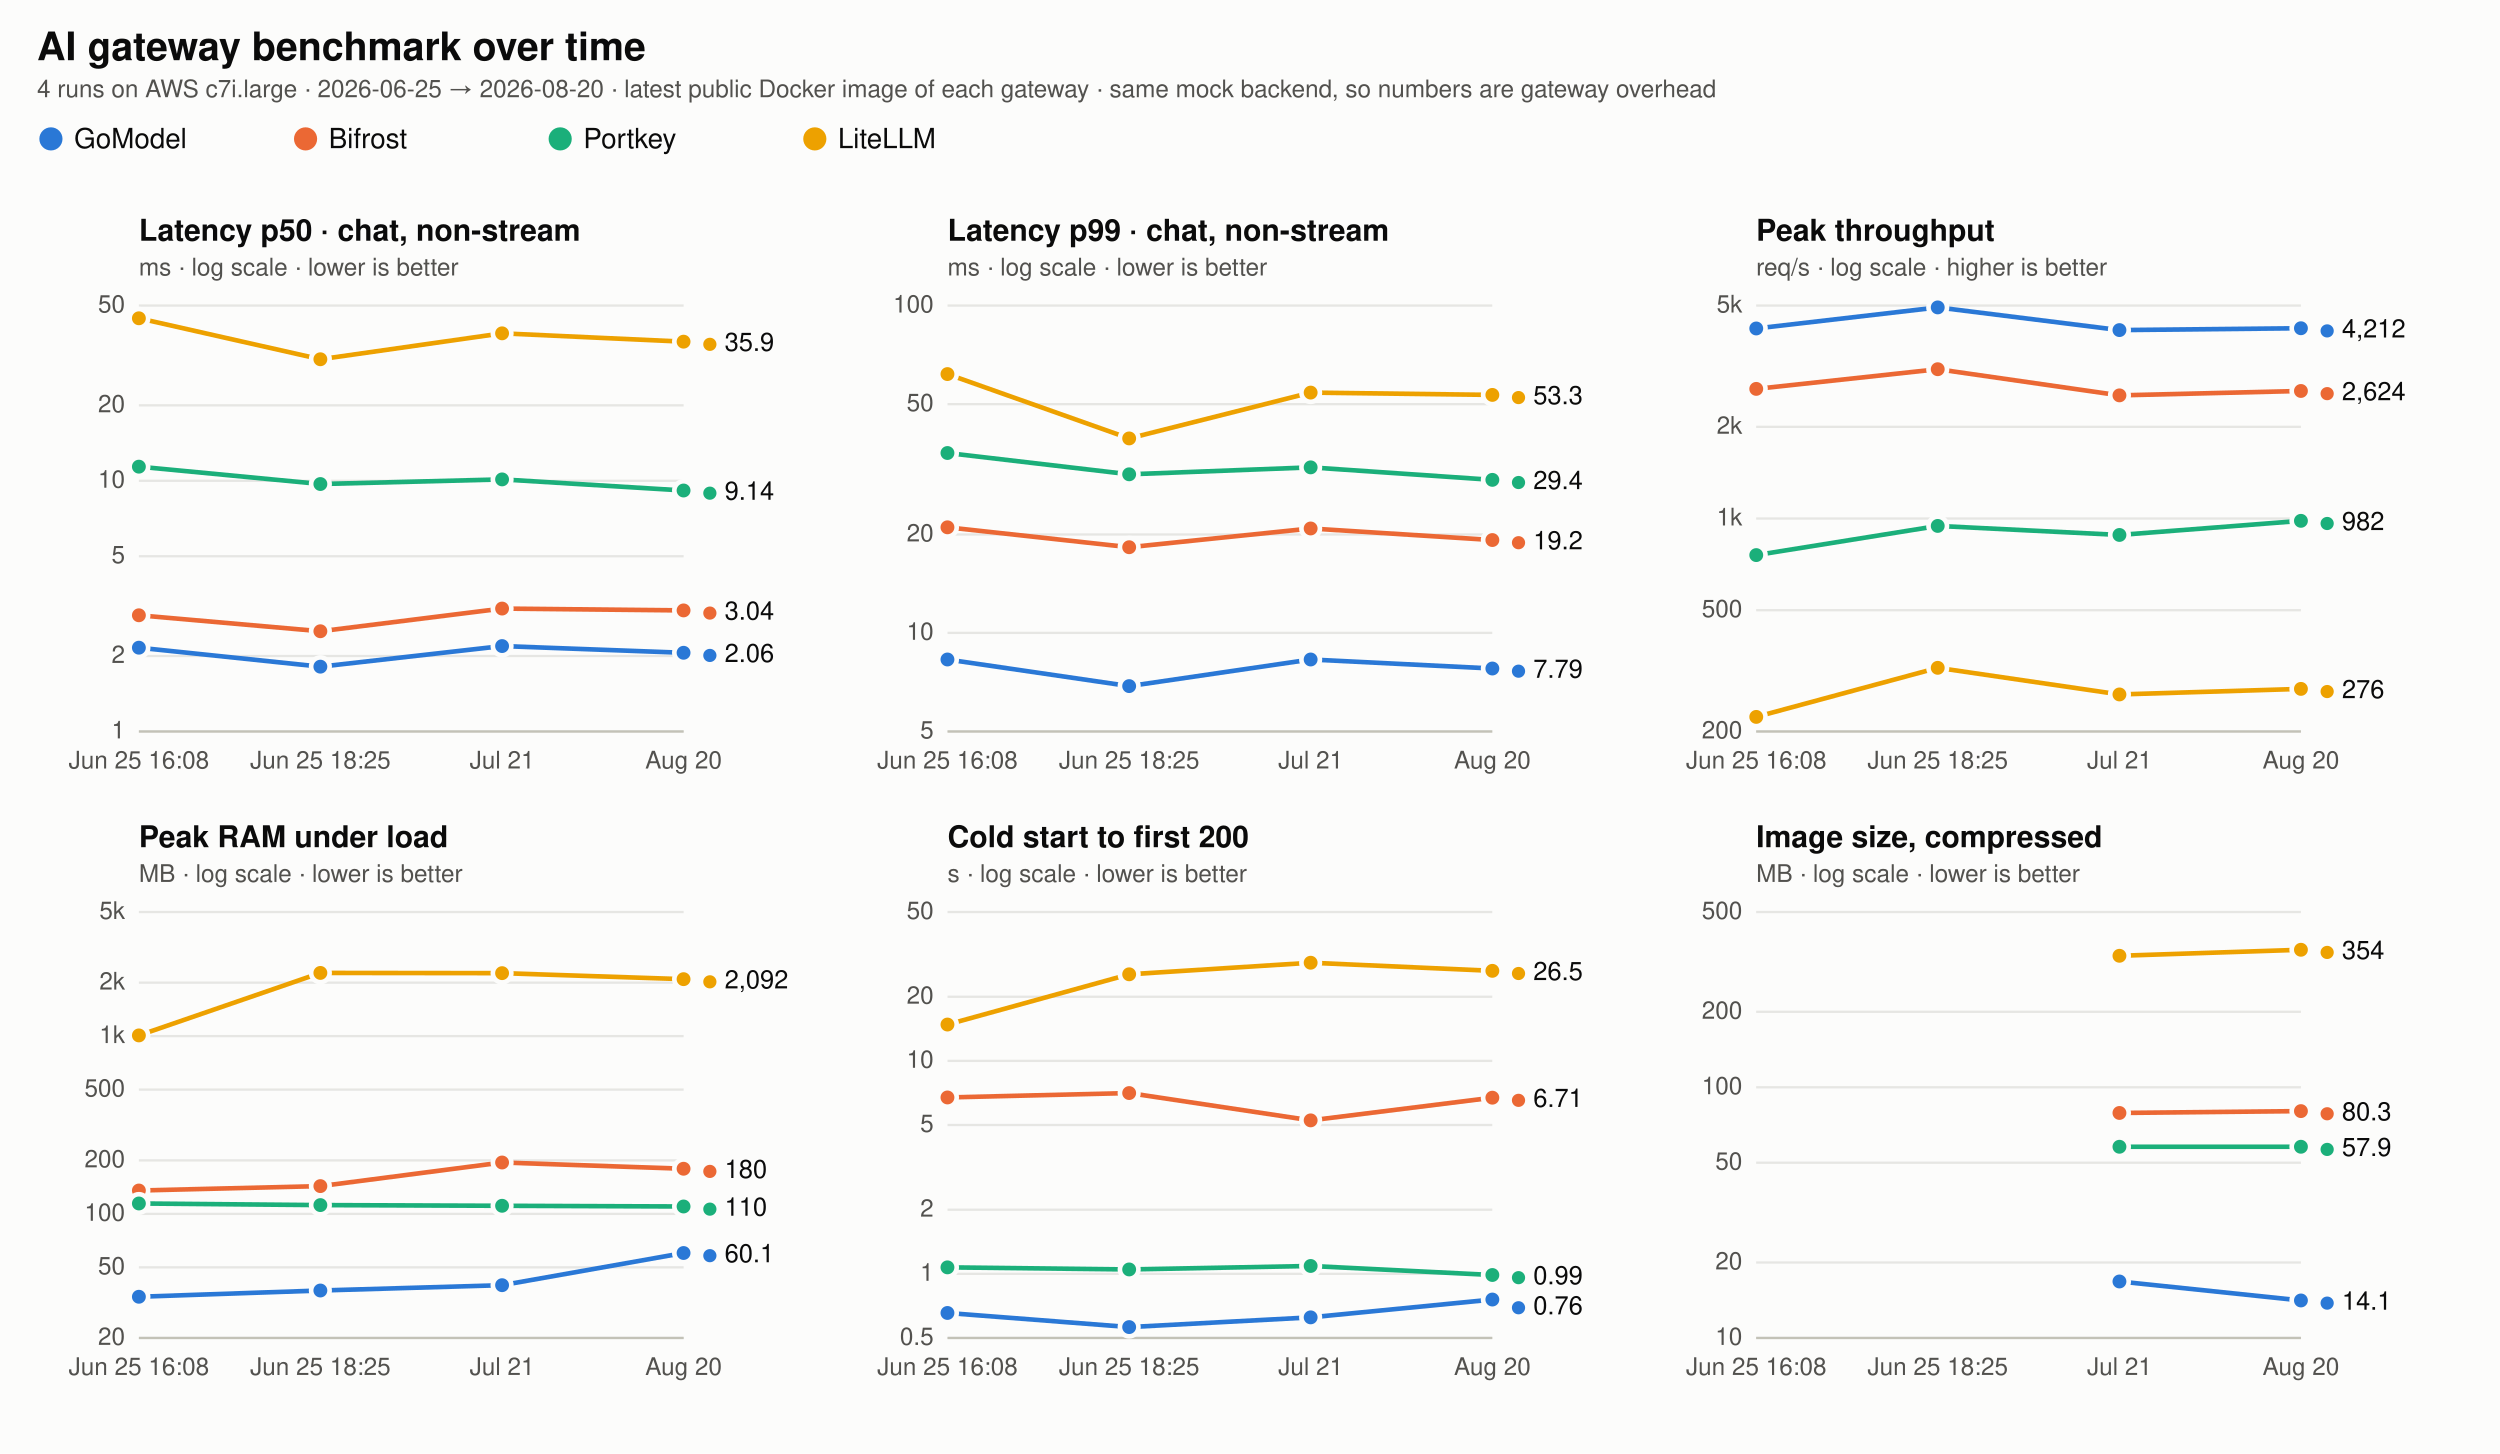
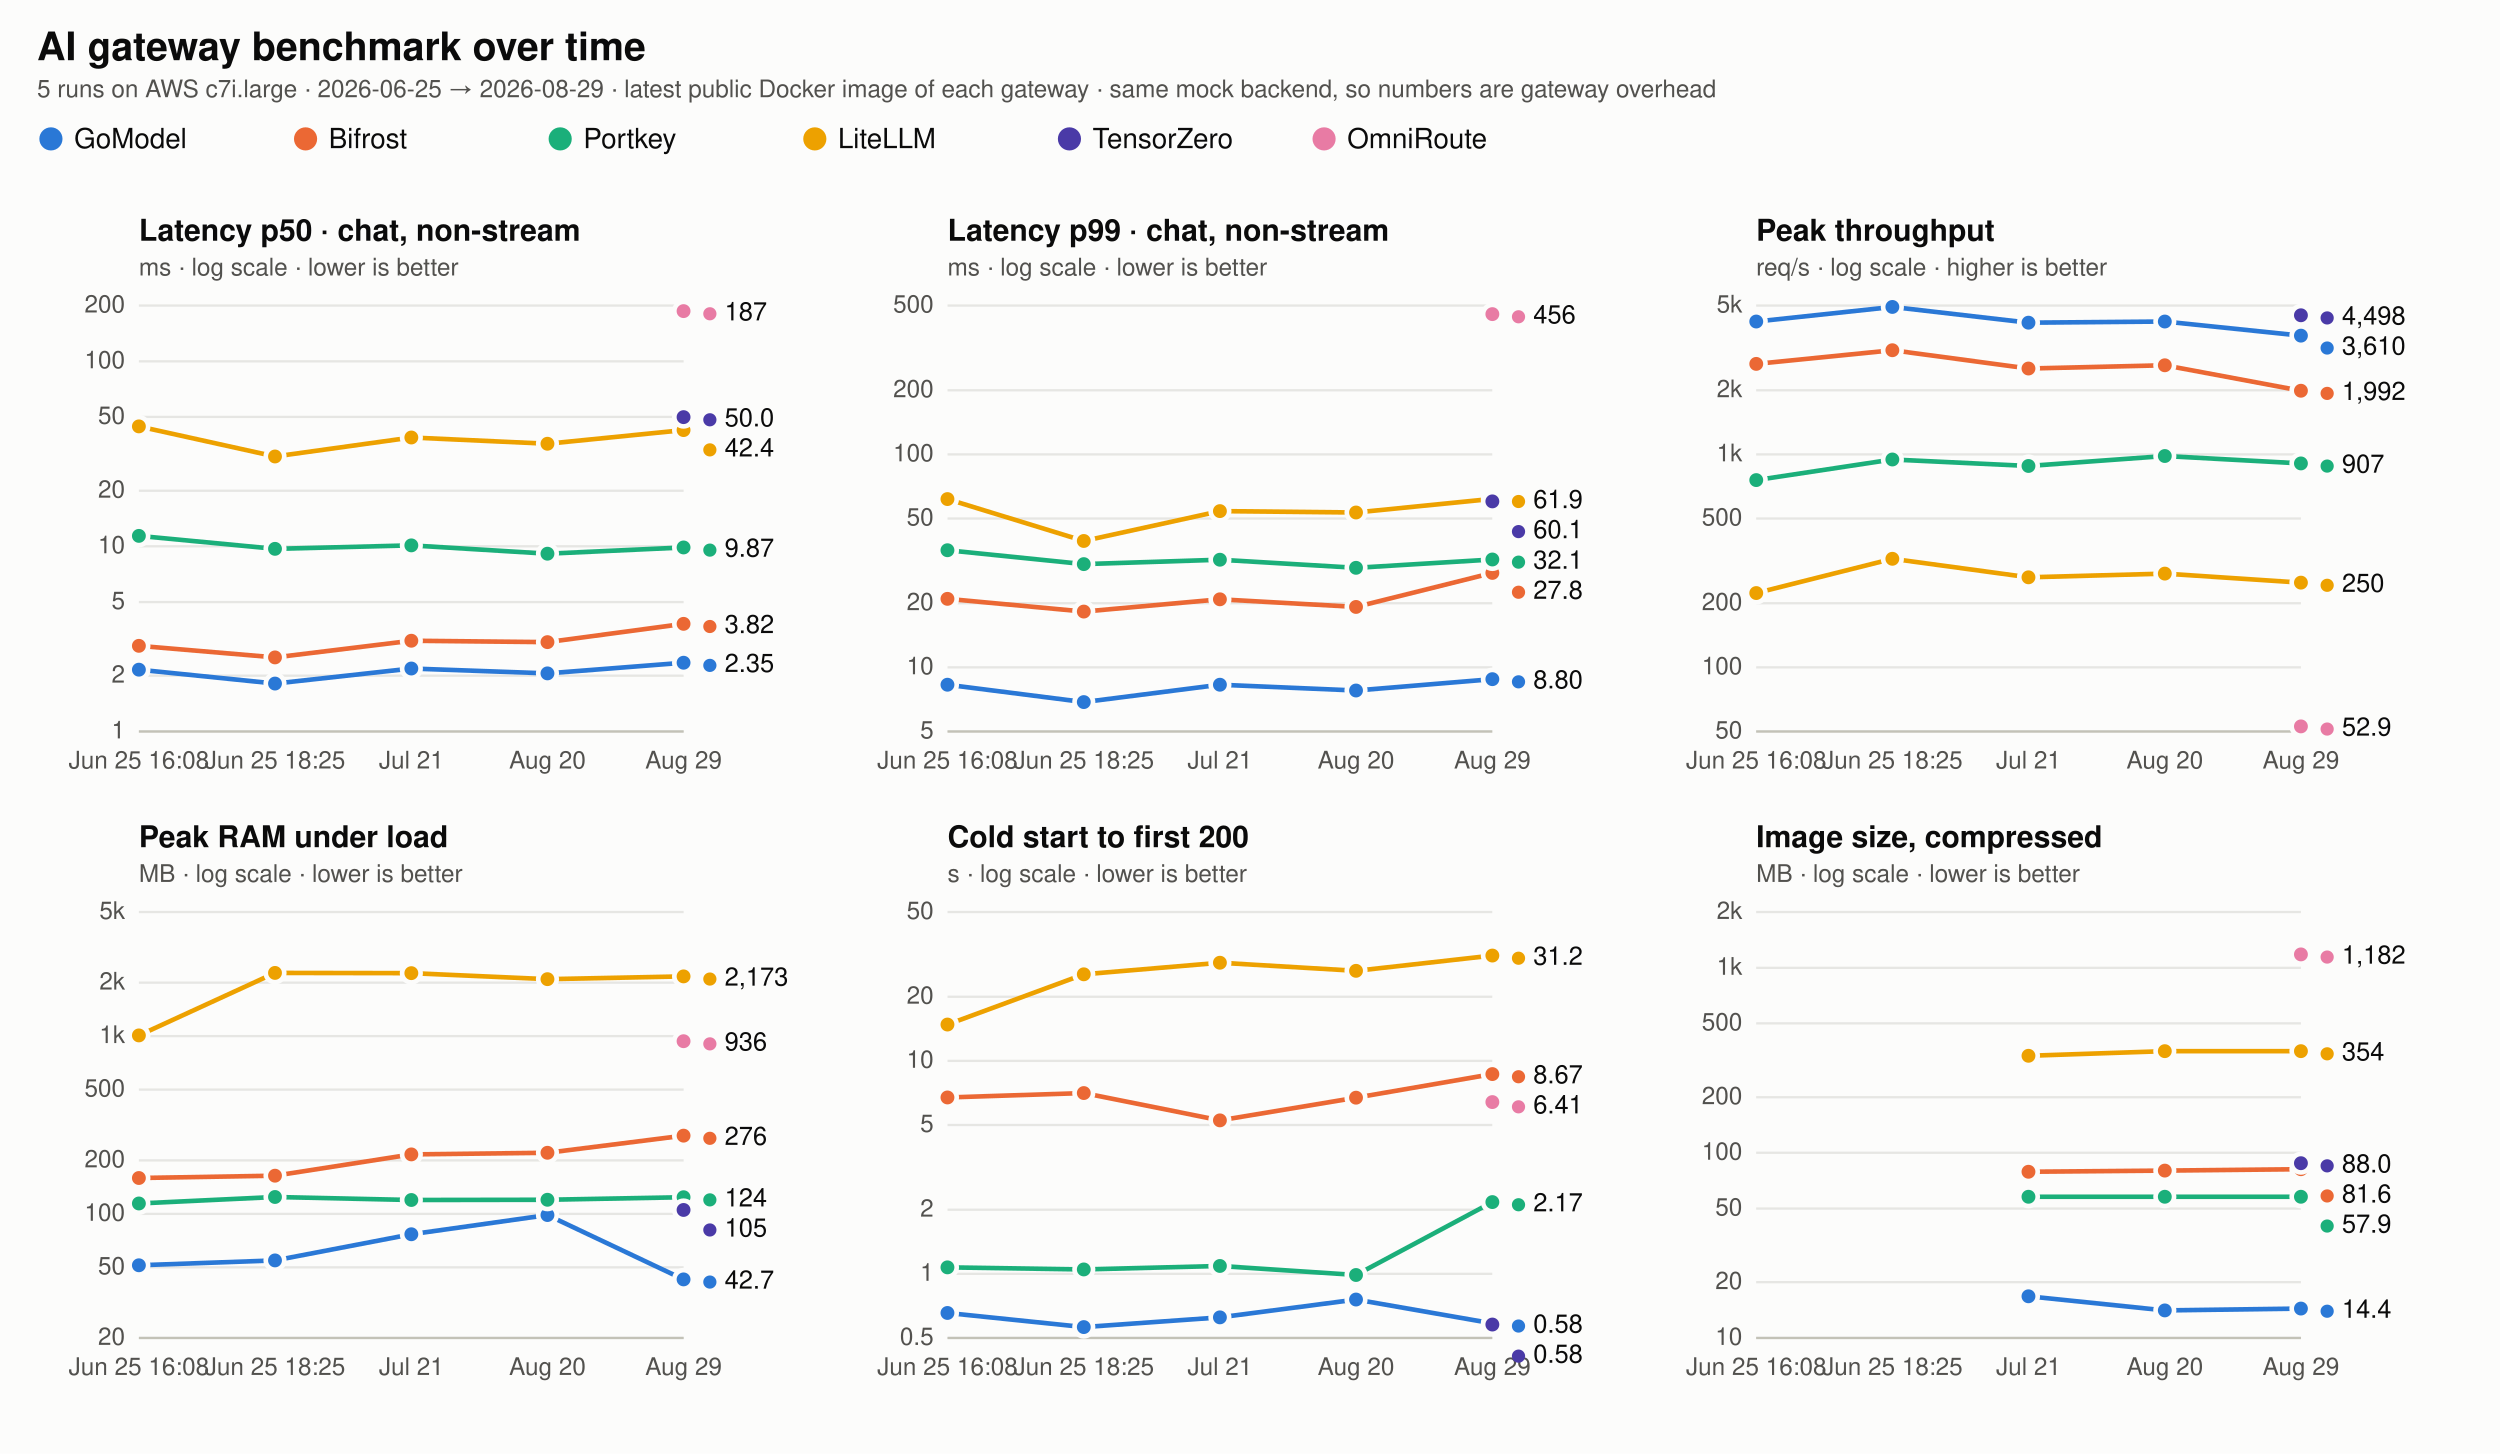
<svg xmlns="http://www.w3.org/2000/svg" viewBox="0 0 1080 628" width="1080" height="628" font-family="-apple-system, BlinkMacSystemFont, Segoe UI, Helvetica, Arial, sans-serif">
  <style>.ttl{font-size:13px;font-weight:600;fill:#0b0b0b}.sub{font-size:10.5px;fill:#52514e}.tick{font-size:10.5px;fill:#52514e}.lbl{font-size:11px;fill:#0b0b0b}.lg{font-size:12px;fill:#0b0b0b}.grid{stroke:#e6e6e3;stroke-width:1}.axis{stroke:#c3c2b7;stroke-width:1}.line{fill:none;stroke-width:2;stroke-linejoin:round;stroke-linecap:round}.dot{stroke:#fcfcfb;stroke-width:2}.h1{font-size:17px;font-weight:700;fill:#0b0b0b}</style>
  <rect width="1080" height="628" fill="#fcfcfb" />
  <text x="16" y="26" class="h1">AI gateway benchmark over time</text>
-   <text x="16" y="42" class="sub">4 runs on AWS c7i.large · 2026-06-25 → 2026-08-20 · latest public Docker image of each gateway · same mock backend, so numbers are gateway overhead</text>
+   <text x="16" y="42" class="sub">5 runs on AWS c7i.large · 2026-06-25 → 2026-08-29 · latest public Docker image of each gateway · same mock backend, so numbers are gateway overhead</text>
  <g transform="translate(16,64)">
    <circle cx="6" cy="-4" r="5" fill="#2a78d6" />
    <text x="16" y="0" class="lg">GoModel</text>
  </g>
  <g transform="translate(126,64)">
    <circle cx="6" cy="-4" r="5" fill="#eb6834" />
    <text x="16" y="0" class="lg">Bifrost</text>
  </g>
  <g transform="translate(236,64)">
    <circle cx="6" cy="-4" r="5" fill="#1baf7a" />
    <text x="16" y="0" class="lg">Portkey</text>
  </g>
  <g transform="translate(346,64)">
    <circle cx="6" cy="-4" r="5" fill="#eda100" />
    <text x="16" y="0" class="lg">LiteLLM</text>
+   </g>
+   <g transform="translate(456,64)">
+     <circle cx="6" cy="-4" r="5" fill="#4a3aa7" />
+     <text x="16" y="0" class="lg">TensorZero</text>
+   </g>
+   <g transform="translate(566,64)">
+     <circle cx="6" cy="-4" r="5" fill="#e87ba4" />
+     <text x="16" y="0" class="lg">OmniRoute</text>
  </g>
  <text x="60.0" y="104" class="ttl">Latency p50 · chat, non-stream</text>
  <text x="60.0" y="119" class="sub">ms · log scale · lower is better</text>
  <line x1="60.0" y1="316.0" x2="295.333" y2="316.0" class="grid" />
  <text x="54.0" y="319.0" class="tick" text-anchor="end">1</text>
-   <line x1="60.0" y1="283.4" x2="295.333" y2="283.4" class="grid" />
-   <text x="54.0" y="286.4" class="tick" text-anchor="end">2</text>
-   <line x1="60.0" y1="240.3" x2="295.333" y2="240.3" class="grid" />
-   <text x="54.0" y="243.3" class="tick" text-anchor="end">5</text>
-   <line x1="60.0" y1="207.7" x2="295.333" y2="207.7" class="grid" />
-   <text x="54.0" y="210.7" class="tick" text-anchor="end">10</text>
-   <line x1="60.0" y1="175.1" x2="295.333" y2="175.1" class="grid" />
-   <text x="54.0" y="178.1" class="tick" text-anchor="end">20</text>
+   <line x1="60.0" y1="291.9" x2="295.333" y2="291.9" class="grid" />
+   <text x="54.0" y="294.9" class="tick" text-anchor="end">2</text>
+   <line x1="60.0" y1="260.1" x2="295.333" y2="260.1" class="grid" />
+   <text x="54.0" y="263.1" class="tick" text-anchor="end">5</text>
+   <line x1="60.0" y1="236.0" x2="295.333" y2="236.0" class="grid" />
+   <text x="54.0" y="239.0" class="tick" text-anchor="end">10</text>
+   <line x1="60.0" y1="212.0" x2="295.333" y2="212.0" class="grid" />
+   <text x="54.0" y="215.0" class="tick" text-anchor="end">20</text>
+   <line x1="60.0" y1="180.1" x2="295.333" y2="180.1" class="grid" />
+   <text x="54.0" y="183.1" class="tick" text-anchor="end">50</text>
+   <line x1="60.0" y1="156.1" x2="295.333" y2="156.1" class="grid" />
+   <text x="54.0" y="159.1" class="tick" text-anchor="end">100</text>
  <line x1="60.0" y1="132.0" x2="295.333" y2="132.0" class="grid" />
-   <text x="54.0" y="135.0" class="tick" text-anchor="end">50</text>
+   <text x="54.0" y="135.0" class="tick" text-anchor="end">200</text>
  <line x1="60.0" y1="316" x2="295.333" y2="316" class="axis" />
  <text x="60.0" y="332" class="tick" text-anchor="middle">Jun 25 16:08</text>
-   <text x="138.4" y="332" class="tick" text-anchor="middle">Jun 25 18:25</text>
-   <text x="216.9" y="332" class="tick" text-anchor="middle">Jul 21</text>
-   <text x="295.3" y="332" class="tick" text-anchor="middle">Aug 20</text>
-   <path d="M60.0,279.8 L138.4,288.0 L216.9,279.1 L295.3,282.0" class="line" stroke="#2a78d6" />
-   <circle cx="60.0" cy="279.8" r="4" fill="#2a78d6" class="dot" />
-   <circle cx="138.4" cy="288.0" r="4" fill="#2a78d6" class="dot" />
-   <circle cx="216.9" cy="279.1" r="4" fill="#2a78d6" class="dot" />
-   <circle cx="295.3" cy="282.0" r="4" fill="#2a78d6" class="dot" />
-   <path d="M60.0,265.8 L138.4,272.7 L216.9,262.9 L295.3,263.7" class="line" stroke="#eb6834" />
-   <circle cx="60.0" cy="265.8" r="4" fill="#eb6834" class="dot" />
-   <circle cx="138.4" cy="272.7" r="4" fill="#eb6834" class="dot" />
-   <circle cx="216.9" cy="262.9" r="4" fill="#eb6834" class="dot" />
-   <circle cx="295.3" cy="263.7" r="4" fill="#eb6834" class="dot" />
-   <path d="M60.0,201.6 L138.4,209.1 L216.9,207.1 L295.3,211.9" class="line" stroke="#1baf7a" />
-   <circle cx="60.0" cy="201.6" r="4" fill="#1baf7a" class="dot" />
-   <circle cx="138.4" cy="209.1" r="4" fill="#1baf7a" class="dot" />
-   <circle cx="216.9" cy="207.1" r="4" fill="#1baf7a" class="dot" />
-   <circle cx="295.3" cy="211.9" r="4" fill="#1baf7a" class="dot" />
-   <path d="M60.0,137.5 L138.4,155.2 L216.9,144.0 L295.3,147.6" class="line" stroke="#eda100" />
-   <circle cx="60.0" cy="137.5" r="4" fill="#eda100" class="dot" />
-   <circle cx="138.4" cy="155.2" r="4" fill="#eda100" class="dot" />
-   <circle cx="216.9" cy="144.0" r="4" fill="#eda100" class="dot" />
-   <circle cx="295.3" cy="147.6" r="4" fill="#eda100" class="dot" />
-   <text x="303.333" y="151.6" class="lbl">
-     <tspan fill="#eda100">●</tspan> 35.9</text>
-   <text x="303.333" y="215.9" class="lbl">
-     <tspan fill="#1baf7a">●</tspan> 9.14</text>
-   <text x="303.333" y="267.7" class="lbl">
-     <tspan fill="#eb6834">●</tspan> 3.04</text>
-   <text x="303.333" y="286.0" class="lbl">
-     <tspan fill="#2a78d6">●</tspan> 2.06</text>
+   <text x="118.8" y="332" class="tick" text-anchor="middle">Jun 25 18:25</text>
+   <text x="177.7" y="332" class="tick" text-anchor="middle">Jul 21</text>
+   <text x="236.5" y="332" class="tick" text-anchor="middle">Aug 20</text>
+   <text x="295.3" y="332" class="tick" text-anchor="middle">Aug 29</text>
+   <path d="M60.0,289.3 L118.8,295.3 L177.7,288.8 L236.5,290.9 L295.3,286.3" class="line" stroke="#2a78d6" />
+   <circle cx="60.0" cy="289.3" r="4" fill="#2a78d6" class="dot" />
+   <circle cx="118.8" cy="295.3" r="4" fill="#2a78d6" class="dot" />
+   <circle cx="177.7" cy="288.8" r="4" fill="#2a78d6" class="dot" />
+   <circle cx="236.5" cy="290.9" r="4" fill="#2a78d6" class="dot" />
+   <circle cx="295.3" cy="286.3" r="4" fill="#2a78d6" class="dot" />
+   <path d="M60.0,279.0 L118.8,284.0 L177.7,276.8 L236.5,277.4 L295.3,269.5" class="line" stroke="#eb6834" />
+   <circle cx="60.0" cy="279.0" r="4" fill="#eb6834" class="dot" />
+   <circle cx="118.8" cy="284.0" r="4" fill="#eb6834" class="dot" />
+   <circle cx="177.7" cy="276.8" r="4" fill="#eb6834" class="dot" />
+   <circle cx="236.5" cy="277.4" r="4" fill="#eb6834" class="dot" />
+   <circle cx="295.3" cy="269.5" r="4" fill="#eb6834" class="dot" />
+   <path d="M60.0,231.5 L118.8,237.1 L177.7,235.6 L236.5,239.2 L295.3,236.5" class="line" stroke="#1baf7a" />
+   <circle cx="60.0" cy="231.5" r="4" fill="#1baf7a" class="dot" />
+   <circle cx="118.8" cy="237.1" r="4" fill="#1baf7a" class="dot" />
+   <circle cx="177.7" cy="235.6" r="4" fill="#1baf7a" class="dot" />
+   <circle cx="236.5" cy="239.2" r="4" fill="#1baf7a" class="dot" />
+   <circle cx="295.3" cy="236.5" r="4" fill="#1baf7a" class="dot" />
+   <path d="M60.0,184.2 L118.8,197.2 L177.7,189.0 L236.5,191.7 L295.3,185.8" class="line" stroke="#eda100" />
+   <circle cx="60.0" cy="184.2" r="4" fill="#eda100" class="dot" />
+   <circle cx="118.8" cy="197.2" r="4" fill="#eda100" class="dot" />
+   <circle cx="177.7" cy="189.0" r="4" fill="#eda100" class="dot" />
+   <circle cx="236.5" cy="191.7" r="4" fill="#eda100" class="dot" />
+   <circle cx="295.3" cy="185.8" r="4" fill="#eda100" class="dot" />
+   <path d="M295.3,180.2" class="line" stroke="#4a3aa7" />
+   <circle cx="295.3" cy="180.2" r="4" fill="#4a3aa7" class="dot" />
+   <path d="M295.3,134.4" class="line" stroke="#e87ba4" />
+   <circle cx="295.3" cy="134.4" r="4" fill="#e87ba4" class="dot" />
+   <text x="303.333" y="138.4" class="lbl">
+     <tspan fill="#e87ba4">●</tspan> 187</text>
+   <text x="303.333" y="184.2" class="lbl">
+     <tspan fill="#4a3aa7">●</tspan> 50.0</text>
+   <text x="303.333" y="197.2" class="lbl">
+     <tspan fill="#eda100">●</tspan> 42.4</text>
+   <text x="303.333" y="240.5" class="lbl">
+     <tspan fill="#1baf7a">●</tspan> 9.87</text>
+   <text x="303.333" y="273.5" class="lbl">
+     <tspan fill="#eb6834">●</tspan> 3.82</text>
+   <text x="303.333" y="290.3" class="lbl">
+     <tspan fill="#2a78d6">●</tspan> 2.35</text>
  <text x="409.333" y="104" class="ttl">Latency p99 · chat, non-stream</text>
  <text x="409.333" y="119" class="sub">ms · log scale · lower is better</text>
  <line x1="409.333" y1="316.0" x2="644.667" y2="316.0" class="grid" />
  <text x="403.333" y="319.0" class="tick" text-anchor="end">5</text>
-   <line x1="409.333" y1="273.4" x2="644.667" y2="273.4" class="grid" />
-   <text x="403.333" y="276.4" class="tick" text-anchor="end">10</text>
-   <line x1="409.333" y1="230.9" x2="644.667" y2="230.9" class="grid" />
-   <text x="403.333" y="233.9" class="tick" text-anchor="end">20</text>
-   <line x1="409.333" y1="174.6" x2="644.667" y2="174.6" class="grid" />
-   <text x="403.333" y="177.6" class="tick" text-anchor="end">50</text>
+   <line x1="409.333" y1="288.3" x2="644.667" y2="288.3" class="grid" />
+   <text x="403.333" y="291.3" class="tick" text-anchor="end">10</text>
+   <line x1="409.333" y1="260.6" x2="644.667" y2="260.6" class="grid" />
+   <text x="403.333" y="263.6" class="tick" text-anchor="end">20</text>
+   <line x1="409.333" y1="224.0" x2="644.667" y2="224.0" class="grid" />
+   <text x="403.333" y="227.0" class="tick" text-anchor="end">50</text>
+   <line x1="409.333" y1="196.3" x2="644.667" y2="196.3" class="grid" />
+   <text x="403.333" y="199.3" class="tick" text-anchor="end">100</text>
+   <line x1="409.333" y1="168.6" x2="644.667" y2="168.6" class="grid" />
+   <text x="403.333" y="171.6" class="tick" text-anchor="end">200</text>
  <line x1="409.333" y1="132.0" x2="644.667" y2="132.0" class="grid" />
-   <text x="403.333" y="135.0" class="tick" text-anchor="end">100</text>
+   <text x="403.333" y="135.0" class="tick" text-anchor="end">500</text>
  <line x1="409.333" y1="316" x2="644.667" y2="316" class="axis" />
  <text x="409.3" y="332" class="tick" text-anchor="middle">Jun 25 16:08</text>
-   <text x="487.8" y="332" class="tick" text-anchor="middle">Jun 25 18:25</text>
-   <text x="566.2" y="332" class="tick" text-anchor="middle">Jul 21</text>
-   <text x="644.7" y="332" class="tick" text-anchor="middle">Aug 20</text>
-   <path d="M409.3,284.9 L487.8,296.4 L566.2,284.9 L644.7,288.8" class="line" stroke="#2a78d6" />
-   <circle cx="409.3" cy="284.9" r="4" fill="#2a78d6" class="dot" />
-   <circle cx="487.8" cy="296.4" r="4" fill="#2a78d6" class="dot" />
-   <circle cx="566.2" cy="284.9" r="4" fill="#2a78d6" class="dot" />
-   <circle cx="644.7" cy="288.8" r="4" fill="#2a78d6" class="dot" />
-   <path d="M409.3,227.8 L487.8,236.4 L566.2,228.3 L644.7,233.3" class="line" stroke="#eb6834" />
-   <circle cx="409.3" cy="227.8" r="4" fill="#eb6834" class="dot" />
-   <circle cx="487.8" cy="236.4" r="4" fill="#eb6834" class="dot" />
-   <circle cx="566.2" cy="228.3" r="4" fill="#eb6834" class="dot" />
-   <circle cx="644.7" cy="233.3" r="4" fill="#eb6834" class="dot" />
-   <path d="M409.3,195.7 L487.8,204.9 L566.2,201.9 L644.7,207.3" class="line" stroke="#1baf7a" />
-   <circle cx="409.3" cy="195.7" r="4" fill="#1baf7a" class="dot" />
-   <circle cx="487.8" cy="204.9" r="4" fill="#1baf7a" class="dot" />
-   <circle cx="566.2" cy="201.9" r="4" fill="#1baf7a" class="dot" />
-   <circle cx="644.7" cy="207.3" r="4" fill="#1baf7a" class="dot" />
-   <path d="M409.3,161.6 L487.8,189.4 L566.2,169.6 L644.7,170.6" class="line" stroke="#eda100" />
-   <circle cx="409.3" cy="161.6" r="4" fill="#eda100" class="dot" />
-   <circle cx="487.8" cy="189.4" r="4" fill="#eda100" class="dot" />
-   <circle cx="566.2" cy="169.6" r="4" fill="#eda100" class="dot" />
-   <circle cx="644.7" cy="170.6" r="4" fill="#eda100" class="dot" />
-   <text x="652.667" y="174.6" class="lbl">
-     <tspan fill="#eda100">●</tspan> 53.3</text>
-   <text x="652.667" y="211.3" class="lbl">
-     <tspan fill="#1baf7a">●</tspan> 29.4</text>
-   <text x="652.667" y="237.3" class="lbl">
-     <tspan fill="#eb6834">●</tspan> 19.2</text>
-   <text x="652.667" y="292.8" class="lbl">
-     <tspan fill="#2a78d6">●</tspan> 7.79</text>
+   <text x="468.2" y="332" class="tick" text-anchor="middle">Jun 25 18:25</text>
+   <text x="527.0" y="332" class="tick" text-anchor="middle">Jul 21</text>
+   <text x="585.8" y="332" class="tick" text-anchor="middle">Aug 20</text>
+   <text x="644.7" y="332" class="tick" text-anchor="middle">Aug 29</text>
+   <path d="M409.3,295.8 L468.2,303.3 L527.0,295.8 L585.8,298.3 L644.7,293.4" class="line" stroke="#2a78d6" />
+   <circle cx="409.3" cy="295.8" r="4" fill="#2a78d6" class="dot" />
+   <circle cx="468.2" cy="303.3" r="4" fill="#2a78d6" class="dot" />
+   <circle cx="527.0" cy="295.8" r="4" fill="#2a78d6" class="dot" />
+   <circle cx="585.8" cy="298.3" r="4" fill="#2a78d6" class="dot" />
+   <circle cx="644.7" cy="293.4" r="4" fill="#2a78d6" class="dot" />
+   <path d="M409.3,258.7 L468.2,264.2 L527.0,258.9 L585.8,262.2 L644.7,247.5" class="line" stroke="#eb6834" />
+   <circle cx="409.3" cy="258.7" r="4" fill="#eb6834" class="dot" />
+   <circle cx="468.2" cy="264.2" r="4" fill="#eb6834" class="dot" />
+   <circle cx="527.0" cy="258.9" r="4" fill="#eb6834" class="dot" />
+   <circle cx="585.8" cy="262.2" r="4" fill="#eb6834" class="dot" />
+   <circle cx="644.7" cy="247.5" r="4" fill="#eb6834" class="dot" />
+   <path d="M409.3,237.7 L468.2,243.7 L527.0,241.8 L585.8,245.3 L644.7,241.7" class="line" stroke="#1baf7a" />
+   <circle cx="409.3" cy="237.7" r="4" fill="#1baf7a" class="dot" />
+   <circle cx="468.2" cy="243.7" r="4" fill="#1baf7a" class="dot" />
+   <circle cx="527.0" cy="241.8" r="4" fill="#1baf7a" class="dot" />
+   <circle cx="585.8" cy="245.3" r="4" fill="#1baf7a" class="dot" />
+   <circle cx="644.7" cy="241.7" r="4" fill="#1baf7a" class="dot" />
+   <path d="M409.3,215.6 L468.2,233.7 L527.0,220.8 L585.8,221.4 L644.7,215.5" class="line" stroke="#eda100" />
+   <circle cx="409.3" cy="215.6" r="4" fill="#eda100" class="dot" />
+   <circle cx="468.2" cy="233.7" r="4" fill="#eda100" class="dot" />
+   <circle cx="527.0" cy="220.8" r="4" fill="#eda100" class="dot" />
+   <circle cx="585.8" cy="221.4" r="4" fill="#eda100" class="dot" />
+   <circle cx="644.7" cy="215.5" r="4" fill="#eda100" class="dot" />
+   <path d="M644.7,216.6" class="line" stroke="#4a3aa7" />
+   <circle cx="644.7" cy="216.6" r="4" fill="#4a3aa7" class="dot" />
+   <path d="M644.7,135.7" class="line" stroke="#e87ba4" />
+   <circle cx="644.7" cy="135.7" r="4" fill="#e87ba4" class="dot" />
+   <text x="652.667" y="139.7" class="lbl">
+     <tspan fill="#e87ba4">●</tspan> 456</text>
+   <text x="652.667" y="219.5" class="lbl">
+     <tspan fill="#eda100">●</tspan> 61.9</text>
+   <text x="652.667" y="232.5" class="lbl">
+     <tspan fill="#4a3aa7">●</tspan> 60.1</text>
+   <text x="652.667" y="245.7" class="lbl">
+     <tspan fill="#1baf7a">●</tspan> 32.1</text>
+   <text x="652.667" y="258.7" class="lbl">
+     <tspan fill="#eb6834">●</tspan> 27.8</text>
+   <text x="652.667" y="297.4" class="lbl">
+     <tspan fill="#2a78d6">●</tspan> 8.80</text>
  <text x="758.667" y="104" class="ttl">Peak throughput</text>
  <text x="758.667" y="119" class="sub">req/s · log scale · higher is better</text>
  <line x1="758.667" y1="316.0" x2="994.0" y2="316.0" class="grid" />
-   <text x="752.667" y="319.0" class="tick" text-anchor="end">200</text>
-   <line x1="758.667" y1="263.6" x2="994.0" y2="263.6" class="grid" />
-   <text x="752.667" y="266.6" class="tick" text-anchor="end">500</text>
+   <text x="752.667" y="319.0" class="tick" text-anchor="end">50</text>
+   <line x1="758.667" y1="288.3" x2="994.0" y2="288.3" class="grid" />
+   <text x="752.667" y="291.3" class="tick" text-anchor="end">100</text>
+   <line x1="758.667" y1="260.6" x2="994.0" y2="260.6" class="grid" />
+   <text x="752.667" y="263.6" class="tick" text-anchor="end">200</text>
  <line x1="758.667" y1="224.0" x2="994.0" y2="224.0" class="grid" />
-   <text x="752.667" y="227.0" class="tick" text-anchor="end">1k</text>
-   <line x1="758.667" y1="184.4" x2="994.0" y2="184.4" class="grid" />
-   <text x="752.667" y="187.4" class="tick" text-anchor="end">2k</text>
+   <text x="752.667" y="227.0" class="tick" text-anchor="end">500</text>
+   <line x1="758.667" y1="196.3" x2="994.0" y2="196.3" class="grid" />
+   <text x="752.667" y="199.3" class="tick" text-anchor="end">1k</text>
+   <line x1="758.667" y1="168.6" x2="994.0" y2="168.6" class="grid" />
+   <text x="752.667" y="171.6" class="tick" text-anchor="end">2k</text>
  <line x1="758.667" y1="132.0" x2="994.0" y2="132.0" class="grid" />
  <text x="752.667" y="135.0" class="tick" text-anchor="end">5k</text>
  <line x1="758.667" y1="316" x2="994.0" y2="316" class="axis" />
  <text x="758.7" y="332" class="tick" text-anchor="middle">Jun 25 16:08</text>
-   <text x="837.1" y="332" class="tick" text-anchor="middle">Jun 25 18:25</text>
-   <text x="915.6" y="332" class="tick" text-anchor="middle">Jul 21</text>
-   <text x="994.0" y="332" class="tick" text-anchor="middle">Aug 20</text>
-   <path d="M758.7,141.9 L837.1,132.8 L915.6,142.6 L994.0,141.8" class="line" stroke="#2a78d6" />
-   <circle cx="758.7" cy="141.9" r="4" fill="#2a78d6" class="dot" />
-   <circle cx="837.1" cy="132.8" r="4" fill="#2a78d6" class="dot" />
-   <circle cx="915.6" cy="142.6" r="4" fill="#2a78d6" class="dot" />
-   <circle cx="994.0" cy="141.8" r="4" fill="#2a78d6" class="dot" />
-   <path d="M758.7,168.0 L837.1,159.5 L915.6,170.8 L994.0,168.9" class="line" stroke="#eb6834" />
-   <circle cx="758.7" cy="168.0" r="4" fill="#eb6834" class="dot" />
-   <circle cx="837.1" cy="159.5" r="4" fill="#eb6834" class="dot" />
-   <circle cx="915.6" cy="170.8" r="4" fill="#eb6834" class="dot" />
-   <circle cx="994.0" cy="168.9" r="4" fill="#eb6834" class="dot" />
-   <path d="M758.7,239.8 L837.1,227.2 L915.6,231.1 L994.0,225.0" class="line" stroke="#1baf7a" />
-   <circle cx="758.7" cy="239.8" r="4" fill="#1baf7a" class="dot" />
-   <circle cx="837.1" cy="227.2" r="4" fill="#1baf7a" class="dot" />
-   <circle cx="915.6" cy="231.1" r="4" fill="#1baf7a" class="dot" />
-   <circle cx="994.0" cy="225.0" r="4" fill="#1baf7a" class="dot" />
-   <path d="M758.7,309.7 L837.1,288.5 L915.6,300.0 L994.0,297.6" class="line" stroke="#eda100" />
-   <circle cx="758.7" cy="309.7" r="4" fill="#eda100" class="dot" />
-   <circle cx="837.1" cy="288.5" r="4" fill="#eda100" class="dot" />
-   <circle cx="915.6" cy="300.0" r="4" fill="#eda100" class="dot" />
-   <circle cx="994.0" cy="297.6" r="4" fill="#eda100" class="dot" />
-   <text x="1002.0" y="145.8" class="lbl">
-     <tspan fill="#2a78d6">●</tspan> 4,212</text>
-   <text x="1002.0" y="172.9" class="lbl">
-     <tspan fill="#eb6834">●</tspan> 2,624</text>
-   <text x="1002.0" y="229.0" class="lbl">
-     <tspan fill="#1baf7a">●</tspan> 982</text>
-   <text x="1002.0" y="301.6" class="lbl">
-     <tspan fill="#eda100">●</tspan> 276</text>
+   <text x="817.5" y="332" class="tick" text-anchor="middle">Jun 25 18:25</text>
+   <text x="876.3" y="332" class="tick" text-anchor="middle">Jul 21</text>
+   <text x="935.2" y="332" class="tick" text-anchor="middle">Aug 20</text>
+   <text x="994.0" y="332" class="tick" text-anchor="middle">Aug 29</text>
+   <path d="M758.7,138.9 L817.5,132.6 L876.3,139.4 L935.2,138.9 L994.0,145.0" class="line" stroke="#2a78d6" />
+   <circle cx="758.7" cy="138.9" r="4" fill="#2a78d6" class="dot" />
+   <circle cx="817.5" cy="132.6" r="4" fill="#2a78d6" class="dot" />
+   <circle cx="876.3" cy="139.4" r="4" fill="#2a78d6" class="dot" />
+   <circle cx="935.2" cy="138.9" r="4" fill="#2a78d6" class="dot" />
+   <circle cx="994.0" cy="145.0" r="4" fill="#2a78d6" class="dot" />
+   <path d="M758.7,157.2 L817.5,151.3 L876.3,159.2 L935.2,157.8 L994.0,168.8" class="line" stroke="#eb6834" />
+   <circle cx="758.7" cy="157.2" r="4" fill="#eb6834" class="dot" />
+   <circle cx="817.5" cy="151.3" r="4" fill="#eb6834" class="dot" />
+   <circle cx="876.3" cy="159.2" r="4" fill="#eb6834" class="dot" />
+   <circle cx="935.2" cy="157.8" r="4" fill="#eb6834" class="dot" />
+   <circle cx="994.0" cy="168.8" r="4" fill="#eb6834" class="dot" />
+   <path d="M758.7,207.4 L817.5,198.5 L876.3,201.3 L935.2,197.0 L994.0,200.2" class="line" stroke="#1baf7a" />
+   <circle cx="758.7" cy="207.4" r="4" fill="#1baf7a" class="dot" />
+   <circle cx="817.5" cy="198.5" r="4" fill="#1baf7a" class="dot" />
+   <circle cx="876.3" cy="201.3" r="4" fill="#1baf7a" class="dot" />
+   <circle cx="935.2" cy="197.0" r="4" fill="#1baf7a" class="dot" />
+   <circle cx="994.0" cy="200.2" r="4" fill="#1baf7a" class="dot" />
+   <path d="M758.7,256.2 L817.5,241.4 L876.3,249.4 L935.2,247.8 L994.0,251.7" class="line" stroke="#eda100" />
+   <circle cx="758.7" cy="256.2" r="4" fill="#eda100" class="dot" />
+   <circle cx="817.5" cy="241.4" r="4" fill="#eda100" class="dot" />
+   <circle cx="876.3" cy="249.4" r="4" fill="#eda100" class="dot" />
+   <circle cx="935.2" cy="247.8" r="4" fill="#eda100" class="dot" />
+   <circle cx="994.0" cy="251.7" r="4" fill="#eda100" class="dot" />
+   <path d="M994.0,136.2" class="line" stroke="#4a3aa7" />
+   <circle cx="994.0" cy="136.2" r="4" fill="#4a3aa7" class="dot" />
+   <path d="M994.0,313.8" class="line" stroke="#e87ba4" />
+   <circle cx="994.0" cy="313.8" r="4" fill="#e87ba4" class="dot" />
+   <text x="1002.0" y="140.2" class="lbl">
+     <tspan fill="#4a3aa7">●</tspan> 4,498</text>
+   <text x="1002.0" y="153.2" class="lbl">
+     <tspan fill="#2a78d6">●</tspan> 3,610</text>
+   <text x="1002.0" y="172.8" class="lbl">
+     <tspan fill="#eb6834">●</tspan> 1,992</text>
+   <text x="1002.0" y="204.2" class="lbl">
+     <tspan fill="#1baf7a">●</tspan> 907</text>
+   <text x="1002.0" y="255.7" class="lbl">
+     <tspan fill="#eda100">●</tspan> 250</text>
+   <text x="1002.0" y="317.8" class="lbl">
+     <tspan fill="#e87ba4">●</tspan> 52.9</text>
  <text x="60.0" y="366" class="ttl">Peak RAM under load</text>
  <text x="60.0" y="381" class="sub">MB · log scale · lower is better</text>
  <line x1="60.0" y1="578.0" x2="295.333" y2="578.0" class="grid" />
  <text x="54.0" y="581.0" class="tick" text-anchor="end">20</text>
  <line x1="60.0" y1="547.5" x2="295.333" y2="547.5" class="grid" />
  <text x="54.0" y="550.5" class="tick" text-anchor="end">50</text>
  <line x1="60.0" y1="524.4" x2="295.333" y2="524.4" class="grid" />
  <text x="54.0" y="527.4" class="tick" text-anchor="end">100</text>
  <line x1="60.0" y1="501.3" x2="295.333" y2="501.3" class="grid" />
  <text x="54.0" y="504.3" class="tick" text-anchor="end">200</text>
  <line x1="60.0" y1="470.7" x2="295.333" y2="470.7" class="grid" />
  <text x="54.0" y="473.7" class="tick" text-anchor="end">500</text>
  <line x1="60.0" y1="447.6" x2="295.333" y2="447.6" class="grid" />
  <text x="54.0" y="450.6" class="tick" text-anchor="end">1k</text>
  <line x1="60.0" y1="424.5" x2="295.333" y2="424.5" class="grid" />
  <text x="54.0" y="427.5" class="tick" text-anchor="end">2k</text>
  <line x1="60.0" y1="394.0" x2="295.333" y2="394.0" class="grid" />
  <text x="54.0" y="397.0" class="tick" text-anchor="end">5k</text>
  <line x1="60.0" y1="578" x2="295.333" y2="578" class="axis" />
  <text x="60.0" y="594" class="tick" text-anchor="middle">Jun 25 16:08</text>
-   <text x="138.4" y="594" class="tick" text-anchor="middle">Jun 25 18:25</text>
-   <text x="216.9" y="594" class="tick" text-anchor="middle">Jul 21</text>
-   <text x="295.3" y="594" class="tick" text-anchor="middle">Aug 20</text>
-   <path d="M60.0,560.2 L138.4,557.5 L216.9,555.2 L295.3,541.3" class="line" stroke="#2a78d6" />
-   <circle cx="60.0" cy="560.2" r="4" fill="#2a78d6" class="dot" />
-   <circle cx="138.4" cy="557.5" r="4" fill="#2a78d6" class="dot" />
-   <circle cx="216.9" cy="555.2" r="4" fill="#2a78d6" class="dot" />
-   <circle cx="295.3" cy="541.3" r="4" fill="#2a78d6" class="dot" />
-   <path d="M60.0,514.3 L138.4,512.4 L216.9,502.2 L295.3,504.9" class="line" stroke="#eb6834" />
-   <circle cx="60.0" cy="514.3" r="4" fill="#eb6834" class="dot" />
-   <circle cx="138.4" cy="512.4" r="4" fill="#eb6834" class="dot" />
-   <circle cx="216.9" cy="502.2" r="4" fill="#eb6834" class="dot" />
-   <circle cx="295.3" cy="504.9" r="4" fill="#eb6834" class="dot" />
-   <path d="M60.0,519.9 L138.4,520.6 L216.9,520.9 L295.3,521.2" class="line" stroke="#1baf7a" />
+   <text x="118.8" y="594" class="tick" text-anchor="middle">Jun 25 18:25</text>
+   <text x="177.7" y="594" class="tick" text-anchor="middle">Jul 21</text>
+   <text x="236.5" y="594" class="tick" text-anchor="middle">Aug 20</text>
+   <text x="295.3" y="594" class="tick" text-anchor="middle">Aug 29</text>
+   <path d="M60.0,546.6 L118.8,544.5 L177.7,533.2 L236.5,524.9 L295.3,552.7" class="line" stroke="#2a78d6" />
+   <circle cx="60.0" cy="546.6" r="4" fill="#2a78d6" class="dot" />
+   <circle cx="118.8" cy="544.5" r="4" fill="#2a78d6" class="dot" />
+   <circle cx="177.7" cy="533.2" r="4" fill="#2a78d6" class="dot" />
+   <circle cx="236.5" cy="524.9" r="4" fill="#2a78d6" class="dot" />
+   <circle cx="295.3" cy="552.7" r="4" fill="#2a78d6" class="dot" />
+   <path d="M60.0,508.9 L118.8,507.9 L177.7,498.7 L236.5,498.0 L295.3,490.6" class="line" stroke="#eb6834" />
+   <circle cx="60.0" cy="508.9" r="4" fill="#eb6834" class="dot" />
+   <circle cx="118.8" cy="507.9" r="4" fill="#eb6834" class="dot" />
+   <circle cx="177.7" cy="498.7" r="4" fill="#eb6834" class="dot" />
+   <circle cx="236.5" cy="498.0" r="4" fill="#eb6834" class="dot" />
+   <circle cx="295.3" cy="490.6" r="4" fill="#eb6834" class="dot" />
+   <path d="M60.0,519.9 L118.8,517.1 L177.7,518.4 L236.5,518.3 L295.3,517.2" class="line" stroke="#1baf7a" />
  <circle cx="60.0" cy="519.9" r="4" fill="#1baf7a" class="dot" />
-   <circle cx="138.4" cy="520.6" r="4" fill="#1baf7a" class="dot" />
-   <circle cx="216.9" cy="520.9" r="4" fill="#1baf7a" class="dot" />
-   <circle cx="295.3" cy="521.2" r="4" fill="#1baf7a" class="dot" />
-   <path d="M60.0,447.3 L138.4,420.3 L216.9,420.4 L295.3,423.0" class="line" stroke="#eda100" />
+   <circle cx="118.8" cy="517.1" r="4" fill="#1baf7a" class="dot" />
+   <circle cx="177.7" cy="518.4" r="4" fill="#1baf7a" class="dot" />
+   <circle cx="236.5" cy="518.3" r="4" fill="#1baf7a" class="dot" />
+   <circle cx="295.3" cy="517.2" r="4" fill="#1baf7a" class="dot" />
+   <path d="M60.0,447.3 L118.8,420.3 L177.7,420.4 L236.5,423.0 L295.3,421.8" class="line" stroke="#eda100" />
  <circle cx="60.0" cy="447.3" r="4" fill="#eda100" class="dot" />
-   <circle cx="138.4" cy="420.3" r="4" fill="#eda100" class="dot" />
-   <circle cx="216.9" cy="420.4" r="4" fill="#eda100" class="dot" />
-   <circle cx="295.3" cy="423.0" r="4" fill="#eda100" class="dot" />
-   <text x="303.333" y="427.0" class="lbl">
-     <tspan fill="#eda100">●</tspan> 2,092</text>
-   <text x="303.333" y="508.9" class="lbl">
-     <tspan fill="#eb6834">●</tspan> 180</text>
-   <text x="303.333" y="525.2" class="lbl">
-     <tspan fill="#1baf7a">●</tspan> 110</text>
-   <text x="303.333" y="545.3" class="lbl">
-     <tspan fill="#2a78d6">●</tspan> 60.1</text>
+   <circle cx="118.8" cy="420.3" r="4" fill="#eda100" class="dot" />
+   <circle cx="177.7" cy="420.4" r="4" fill="#eda100" class="dot" />
+   <circle cx="236.5" cy="423.0" r="4" fill="#eda100" class="dot" />
+   <circle cx="295.3" cy="421.8" r="4" fill="#eda100" class="dot" />
+   <path d="M295.3,522.7" class="line" stroke="#4a3aa7" />
+   <circle cx="295.3" cy="522.7" r="4" fill="#4a3aa7" class="dot" />
+   <path d="M295.3,449.8" class="line" stroke="#e87ba4" />
+   <circle cx="295.3" cy="449.8" r="4" fill="#e87ba4" class="dot" />
+   <text x="303.333" y="425.8" class="lbl">
+     <tspan fill="#eda100">●</tspan> 2,173</text>
+   <text x="303.333" y="453.8" class="lbl">
+     <tspan fill="#e87ba4">●</tspan> 936</text>
+   <text x="303.333" y="494.6" class="lbl">
+     <tspan fill="#eb6834">●</tspan> 276</text>
+   <text x="303.333" y="521.2" class="lbl">
+     <tspan fill="#1baf7a">●</tspan> 124</text>
+   <text x="303.333" y="534.2" class="lbl">
+     <tspan fill="#4a3aa7">●</tspan> 105</text>
+   <text x="303.333" y="556.7" class="lbl">
+     <tspan fill="#2a78d6">●</tspan> 42.7</text>
  <text x="409.333" y="366" class="ttl">Cold start to first 200</text>
  <text x="409.333" y="381" class="sub">s · log scale · lower is better</text>
  <line x1="409.333" y1="578.0" x2="644.667" y2="578.0" class="grid" />
  <text x="403.333" y="581.0" class="tick" text-anchor="end">0.5</text>
  <line x1="409.333" y1="550.3" x2="644.667" y2="550.3" class="grid" />
  <text x="403.333" y="553.3" class="tick" text-anchor="end">1</text>
  <line x1="409.333" y1="522.6" x2="644.667" y2="522.6" class="grid" />
  <text x="403.333" y="525.6" class="tick" text-anchor="end">2</text>
  <line x1="409.333" y1="486.0" x2="644.667" y2="486.0" class="grid" />
  <text x="403.333" y="489.0" class="tick" text-anchor="end">5</text>
  <line x1="409.333" y1="458.3" x2="644.667" y2="458.3" class="grid" />
  <text x="403.333" y="461.3" class="tick" text-anchor="end">10</text>
  <line x1="409.333" y1="430.6" x2="644.667" y2="430.6" class="grid" />
  <text x="403.333" y="433.6" class="tick" text-anchor="end">20</text>
  <line x1="409.333" y1="394.0" x2="644.667" y2="394.0" class="grid" />
  <text x="403.333" y="397.0" class="tick" text-anchor="end">50</text>
  <line x1="409.333" y1="578" x2="644.667" y2="578" class="axis" />
  <text x="409.3" y="594" class="tick" text-anchor="middle">Jun 25 16:08</text>
-   <text x="487.8" y="594" class="tick" text-anchor="middle">Jun 25 18:25</text>
-   <text x="566.2" y="594" class="tick" text-anchor="middle">Jul 21</text>
-   <text x="644.7" y="594" class="tick" text-anchor="middle">Aug 20</text>
-   <path d="M409.3,567.2 L487.8,573.3 L566.2,569.1 L644.7,561.4" class="line" stroke="#2a78d6" />
+   <text x="468.2" y="594" class="tick" text-anchor="middle">Jun 25 18:25</text>
+   <text x="527.0" y="594" class="tick" text-anchor="middle">Jul 21</text>
+   <text x="585.8" y="594" class="tick" text-anchor="middle">Aug 20</text>
+   <text x="644.7" y="594" class="tick" text-anchor="middle">Aug 29</text>
+   <path d="M409.3,567.2 L468.2,573.3 L527.0,569.1 L585.8,561.4 L644.7,571.7" class="line" stroke="#2a78d6" />
  <circle cx="409.3" cy="567.2" r="4" fill="#2a78d6" class="dot" />
-   <circle cx="487.8" cy="573.3" r="4" fill="#2a78d6" class="dot" />
-   <circle cx="566.2" cy="569.1" r="4" fill="#2a78d6" class="dot" />
-   <circle cx="644.7" cy="561.4" r="4" fill="#2a78d6" class="dot" />
-   <path d="M409.3,474.1 L487.8,472.2 L566.2,484.0 L644.7,474.2" class="line" stroke="#eb6834" />
+   <circle cx="468.2" cy="573.3" r="4" fill="#2a78d6" class="dot" />
+   <circle cx="527.0" cy="569.1" r="4" fill="#2a78d6" class="dot" />
+   <circle cx="585.8" cy="561.4" r="4" fill="#2a78d6" class="dot" />
+   <circle cx="644.7" cy="571.7" r="4" fill="#2a78d6" class="dot" />
+   <path d="M409.3,474.1 L468.2,472.2 L527.0,484.0 L585.8,474.2 L644.7,464.0" class="line" stroke="#eb6834" />
  <circle cx="409.3" cy="474.1" r="4" fill="#eb6834" class="dot" />
-   <circle cx="487.8" cy="472.2" r="4" fill="#eb6834" class="dot" />
-   <circle cx="566.2" cy="484.0" r="4" fill="#eb6834" class="dot" />
-   <circle cx="644.7" cy="474.2" r="4" fill="#eb6834" class="dot" />
-   <path d="M409.3,547.5 L487.8,548.4 L566.2,546.9 L644.7,550.8" class="line" stroke="#1baf7a" />
+   <circle cx="468.2" cy="472.2" r="4" fill="#eb6834" class="dot" />
+   <circle cx="527.0" cy="484.0" r="4" fill="#eb6834" class="dot" />
+   <circle cx="585.8" cy="474.2" r="4" fill="#eb6834" class="dot" />
+   <circle cx="644.7" cy="464.0" r="4" fill="#eb6834" class="dot" />
+   <path d="M409.3,547.5 L468.2,548.4 L527.0,546.9 L585.8,550.8 L644.7,519.3" class="line" stroke="#1baf7a" />
  <circle cx="409.3" cy="547.5" r="4" fill="#1baf7a" class="dot" />
-   <circle cx="487.8" cy="548.4" r="4" fill="#1baf7a" class="dot" />
-   <circle cx="566.2" cy="546.9" r="4" fill="#1baf7a" class="dot" />
-   <circle cx="644.7" cy="550.8" r="4" fill="#1baf7a" class="dot" />
-   <path d="M409.3,442.6 L487.8,420.9 L566.2,415.9 L644.7,419.4" class="line" stroke="#eda100" />
+   <circle cx="468.2" cy="548.4" r="4" fill="#1baf7a" class="dot" />
+   <circle cx="527.0" cy="546.9" r="4" fill="#1baf7a" class="dot" />
+   <circle cx="585.8" cy="550.8" r="4" fill="#1baf7a" class="dot" />
+   <circle cx="644.7" cy="519.3" r="4" fill="#1baf7a" class="dot" />
+   <path d="M409.3,442.6 L468.2,420.9 L527.0,415.9 L585.8,419.4 L644.7,412.8" class="line" stroke="#eda100" />
  <circle cx="409.3" cy="442.6" r="4" fill="#eda100" class="dot" />
-   <circle cx="487.8" cy="420.9" r="4" fill="#eda100" class="dot" />
-   <circle cx="566.2" cy="415.9" r="4" fill="#eda100" class="dot" />
-   <circle cx="644.7" cy="419.4" r="4" fill="#eda100" class="dot" />
-   <text x="652.667" y="423.4" class="lbl">
-     <tspan fill="#eda100">●</tspan> 26.5</text>
-   <text x="652.667" y="478.2" class="lbl">
-     <tspan fill="#eb6834">●</tspan> 6.71</text>
-   <text x="652.667" y="554.8" class="lbl">
-     <tspan fill="#1baf7a">●</tspan> 0.99</text>
-   <text x="652.667" y="567.8" class="lbl">
-     <tspan fill="#2a78d6">●</tspan> 0.76</text>
+   <circle cx="468.2" cy="420.9" r="4" fill="#eda100" class="dot" />
+   <circle cx="527.0" cy="415.9" r="4" fill="#eda100" class="dot" />
+   <circle cx="585.8" cy="419.4" r="4" fill="#eda100" class="dot" />
+   <circle cx="644.7" cy="412.8" r="4" fill="#eda100" class="dot" />
+   <path d="M644.7,572.2" class="line" stroke="#4a3aa7" />
+   <circle cx="644.7" cy="572.2" r="4" fill="#4a3aa7" class="dot" />
+   <path d="M644.7,476.1" class="line" stroke="#e87ba4" />
+   <circle cx="644.7" cy="476.1" r="4" fill="#e87ba4" class="dot" />
+   <text x="652.667" y="416.8" class="lbl">
+     <tspan fill="#eda100">●</tspan> 31.2</text>
+   <text x="652.667" y="468.0" class="lbl">
+     <tspan fill="#eb6834">●</tspan> 8.67</text>
+   <text x="652.667" y="481.0" class="lbl">
+     <tspan fill="#e87ba4">●</tspan> 6.41</text>
+   <text x="652.667" y="523.3" class="lbl">
+     <tspan fill="#1baf7a">●</tspan> 2.17</text>
+   <text x="652.667" y="575.7" class="lbl">
+     <tspan fill="#2a78d6">●</tspan> 0.58</text>
+   <text x="652.667" y="588.7" class="lbl">
+     <tspan fill="#4a3aa7">●</tspan> 0.58</text>
  <text x="758.667" y="366" class="ttl">Image size, compressed</text>
  <text x="758.667" y="381" class="sub">MB · log scale · lower is better</text>
  <line x1="758.667" y1="578.0" x2="994.0" y2="578.0" class="grid" />
  <text x="752.667" y="581.0" class="tick" text-anchor="end">10</text>
-   <line x1="758.667" y1="545.4" x2="994.0" y2="545.4" class="grid" />
-   <text x="752.667" y="548.4" class="tick" text-anchor="end">20</text>
-   <line x1="758.667" y1="502.3" x2="994.0" y2="502.3" class="grid" />
-   <text x="752.667" y="505.3" class="tick" text-anchor="end">50</text>
-   <line x1="758.667" y1="469.7" x2="994.0" y2="469.7" class="grid" />
-   <text x="752.667" y="472.7" class="tick" text-anchor="end">100</text>
-   <line x1="758.667" y1="437.1" x2="994.0" y2="437.1" class="grid" />
-   <text x="752.667" y="440.1" class="tick" text-anchor="end">200</text>
+   <line x1="758.667" y1="553.9" x2="994.0" y2="553.9" class="grid" />
+   <text x="752.667" y="556.9" class="tick" text-anchor="end">20</text>
+   <line x1="758.667" y1="522.1" x2="994.0" y2="522.1" class="grid" />
+   <text x="752.667" y="525.1" class="tick" text-anchor="end">50</text>
+   <line x1="758.667" y1="498.0" x2="994.0" y2="498.0" class="grid" />
+   <text x="752.667" y="501.0" class="tick" text-anchor="end">100</text>
+   <line x1="758.667" y1="474.0" x2="994.0" y2="474.0" class="grid" />
+   <text x="752.667" y="477.0" class="tick" text-anchor="end">200</text>
+   <line x1="758.667" y1="442.1" x2="994.0" y2="442.1" class="grid" />
+   <text x="752.667" y="445.1" class="tick" text-anchor="end">500</text>
+   <line x1="758.667" y1="418.1" x2="994.0" y2="418.1" class="grid" />
+   <text x="752.667" y="421.1" class="tick" text-anchor="end">1k</text>
  <line x1="758.667" y1="394.0" x2="994.0" y2="394.0" class="grid" />
-   <text x="752.667" y="397.0" class="tick" text-anchor="end">500</text>
+   <text x="752.667" y="397.0" class="tick" text-anchor="end">2k</text>
  <line x1="758.667" y1="578" x2="994.0" y2="578" class="axis" />
  <text x="758.7" y="594" class="tick" text-anchor="middle">Jun 25 16:08</text>
-   <text x="837.1" y="594" class="tick" text-anchor="middle">Jun 25 18:25</text>
-   <text x="915.6" y="594" class="tick" text-anchor="middle">Jul 21</text>
-   <text x="994.0" y="594" class="tick" text-anchor="middle">Aug 20</text>
-   <path d="M915.6,553.6 L994.0,561.8" class="line" stroke="#2a78d6" />
-   <circle cx="915.6" cy="553.6" r="4" fill="#2a78d6" class="dot" />
-   <circle cx="994.0" cy="561.8" r="4" fill="#2a78d6" class="dot" />
-   <path d="M915.6,480.8 L994.0,480.0" class="line" stroke="#eb6834" />
-   <circle cx="915.6" cy="480.8" r="4" fill="#eb6834" class="dot" />
-   <circle cx="994.0" cy="480.0" r="4" fill="#eb6834" class="dot" />
-   <path d="M915.6,495.4 L994.0,495.4" class="line" stroke="#1baf7a" />
-   <circle cx="915.6" cy="495.4" r="4" fill="#1baf7a" class="dot" />
-   <circle cx="994.0" cy="495.4" r="4" fill="#1baf7a" class="dot" />
-   <path d="M915.6,412.9 L994.0,410.3" class="line" stroke="#eda100" />
-   <circle cx="915.6" cy="412.9" r="4" fill="#eda100" class="dot" />
-   <circle cx="994.0" cy="410.3" r="4" fill="#eda100" class="dot" />
-   <text x="1002.0" y="414.3" class="lbl">
+   <text x="817.5" y="594" class="tick" text-anchor="middle">Jun 25 18:25</text>
+   <text x="876.3" y="594" class="tick" text-anchor="middle">Jul 21</text>
+   <text x="935.2" y="594" class="tick" text-anchor="middle">Aug 20</text>
+   <text x="994.0" y="594" class="tick" text-anchor="middle">Aug 29</text>
+   <path d="M876.3,560.0 L935.2,566.1 L994.0,565.3" class="line" stroke="#2a78d6" />
+   <circle cx="876.3" cy="560.0" r="4" fill="#2a78d6" class="dot" />
+   <circle cx="935.2" cy="566.1" r="4" fill="#2a78d6" class="dot" />
+   <circle cx="994.0" cy="565.3" r="4" fill="#2a78d6" class="dot" />
+   <path d="M876.3,506.2 L935.2,505.7 L994.0,505.1" class="line" stroke="#eb6834" />
+   <circle cx="876.3" cy="506.2" r="4" fill="#eb6834" class="dot" />
+   <circle cx="935.2" cy="505.7" r="4" fill="#eb6834" class="dot" />
+   <circle cx="994.0" cy="505.1" r="4" fill="#eb6834" class="dot" />
+   <path d="M876.3,517.0 L935.2,517.0 L994.0,517.0" class="line" stroke="#1baf7a" />
+   <circle cx="876.3" cy="517.0" r="4" fill="#1baf7a" class="dot" />
+   <circle cx="935.2" cy="517.0" r="4" fill="#1baf7a" class="dot" />
+   <circle cx="994.0" cy="517.0" r="4" fill="#1baf7a" class="dot" />
+   <path d="M876.3,456.1 L935.2,454.1 L994.0,454.1" class="line" stroke="#eda100" />
+   <circle cx="876.3" cy="456.1" r="4" fill="#eda100" class="dot" />
+   <circle cx="935.2" cy="454.1" r="4" fill="#eda100" class="dot" />
+   <circle cx="994.0" cy="454.1" r="4" fill="#eda100" class="dot" />
+   <path d="M994.0,502.5" class="line" stroke="#4a3aa7" />
+   <circle cx="994.0" cy="502.5" r="4" fill="#4a3aa7" class="dot" />
+   <path d="M994.0,412.3" class="line" stroke="#e87ba4" />
+   <circle cx="994.0" cy="412.3" r="4" fill="#e87ba4" class="dot" />
+   <text x="1002.0" y="416.3" class="lbl">
+     <tspan fill="#e87ba4">●</tspan> 1,182</text>
+   <text x="1002.0" y="458.1" class="lbl">
    <tspan fill="#eda100">●</tspan> 354</text>
-   <text x="1002.0" y="484.0" class="lbl">
-     <tspan fill="#eb6834">●</tspan> 80.3</text>
-   <text x="1002.0" y="499.4" class="lbl">
+   <text x="1002.0" y="506.5" class="lbl">
+     <tspan fill="#4a3aa7">●</tspan> 88.0</text>
+   <text x="1002.0" y="519.5" class="lbl">
+     <tspan fill="#eb6834">●</tspan> 81.6</text>
+   <text x="1002.0" y="532.5" class="lbl">
    <tspan fill="#1baf7a">●</tspan> 57.9</text>
-   <text x="1002.0" y="565.8" class="lbl">
-     <tspan fill="#2a78d6">●</tspan> 14.1</text>
+   <text x="1002.0" y="569.3" class="lbl">
+     <tspan fill="#2a78d6">●</tspan> 14.4</text>
</svg>
